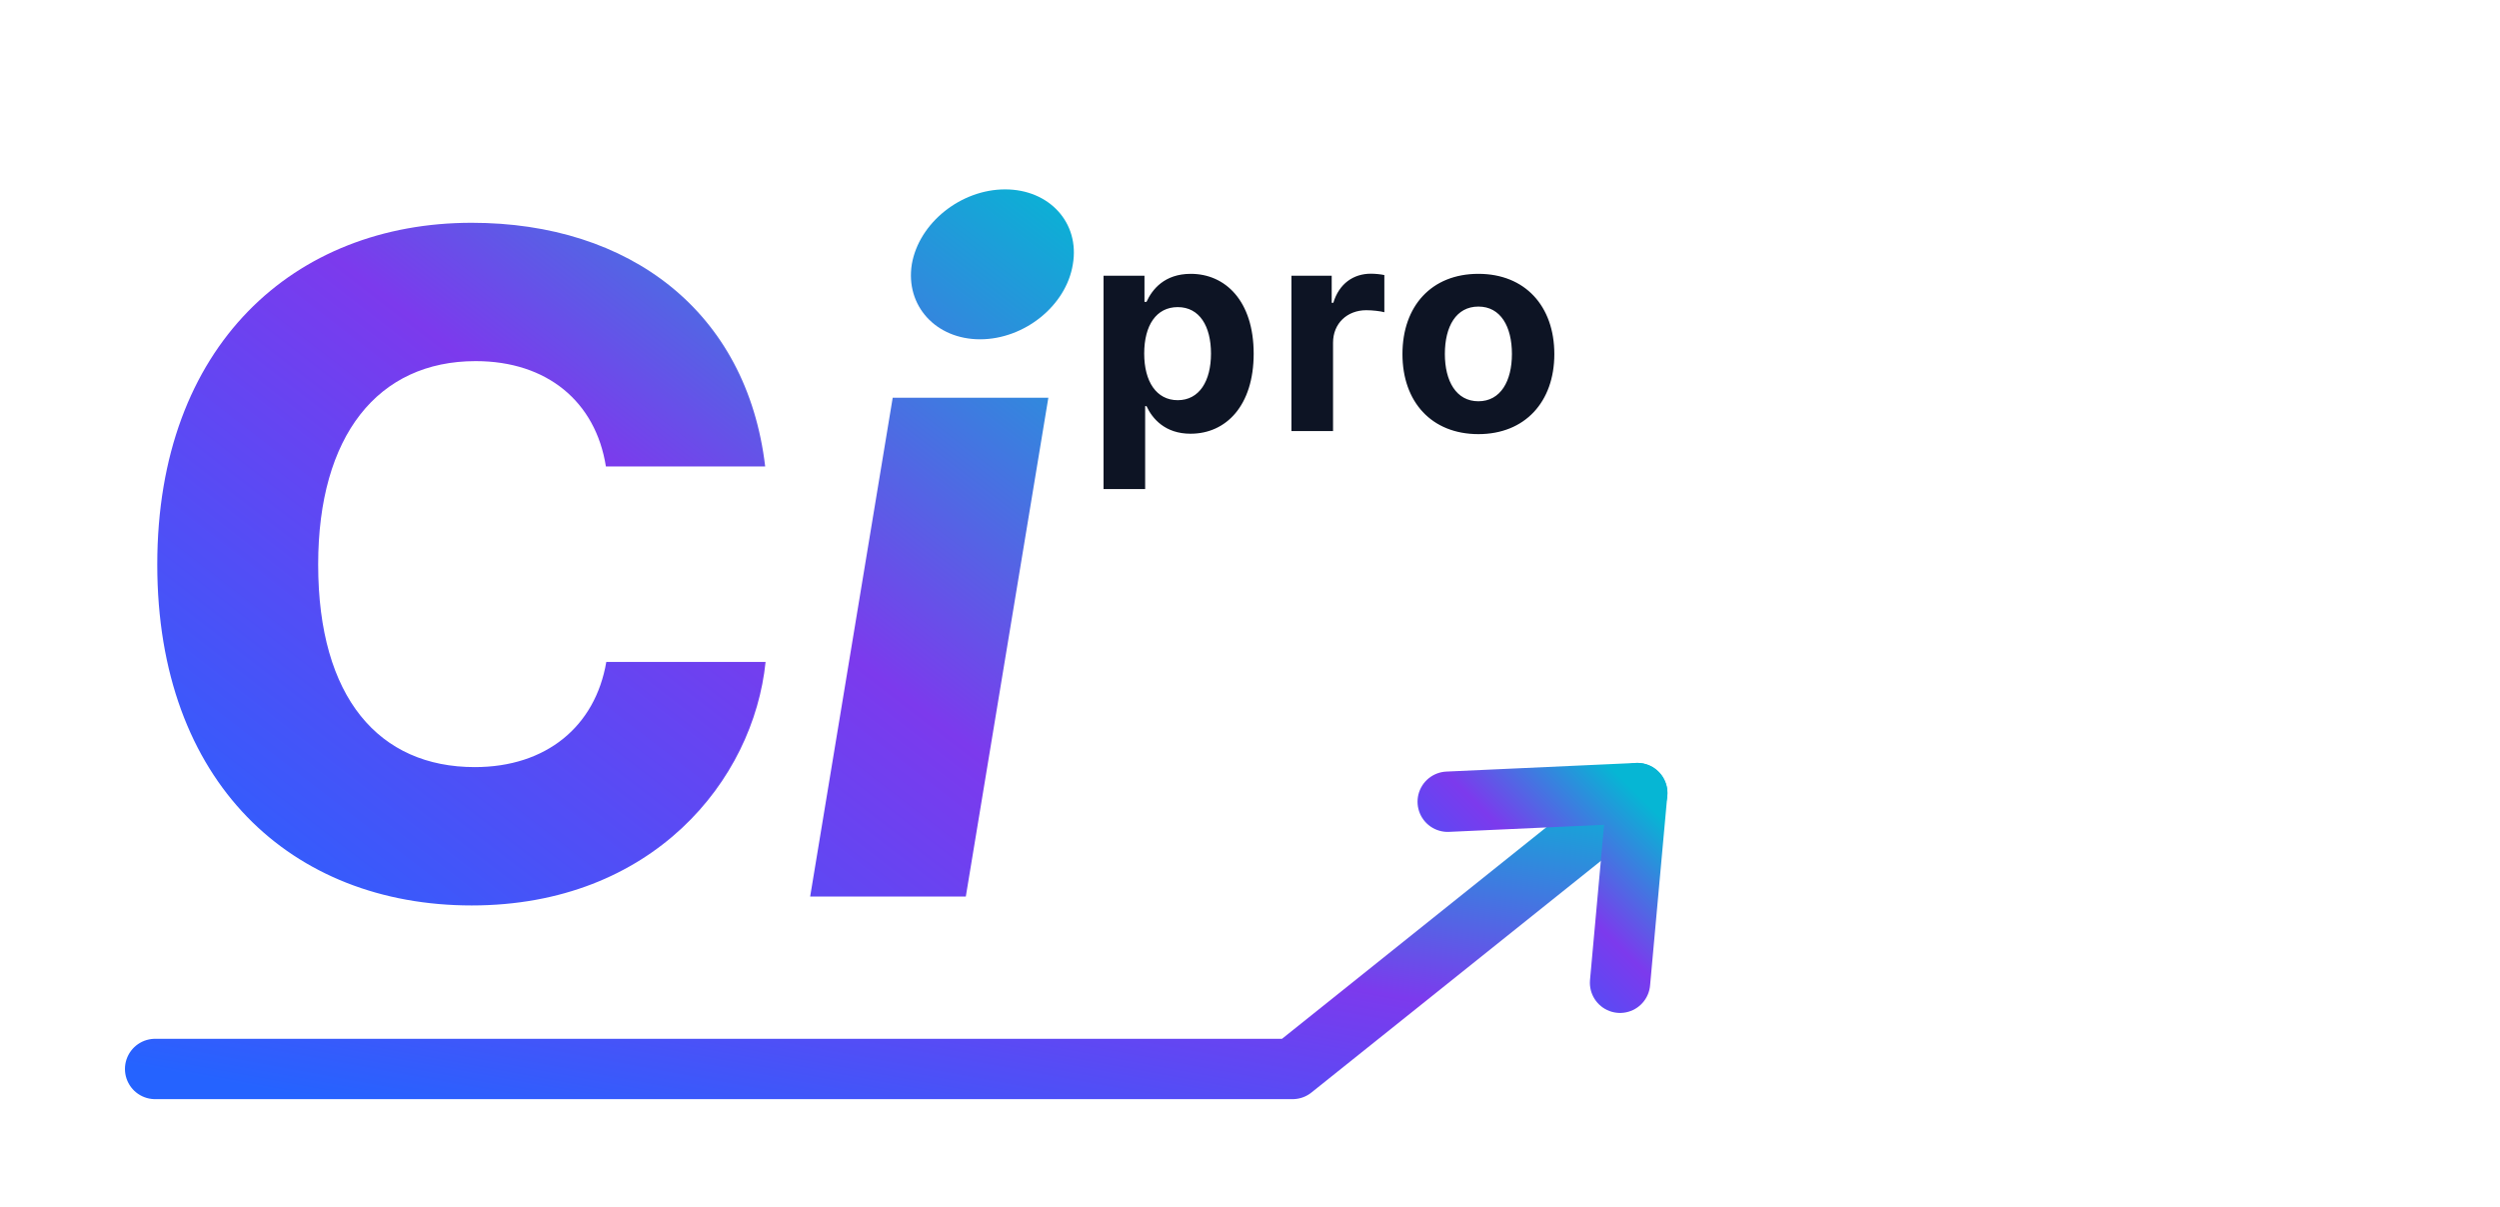
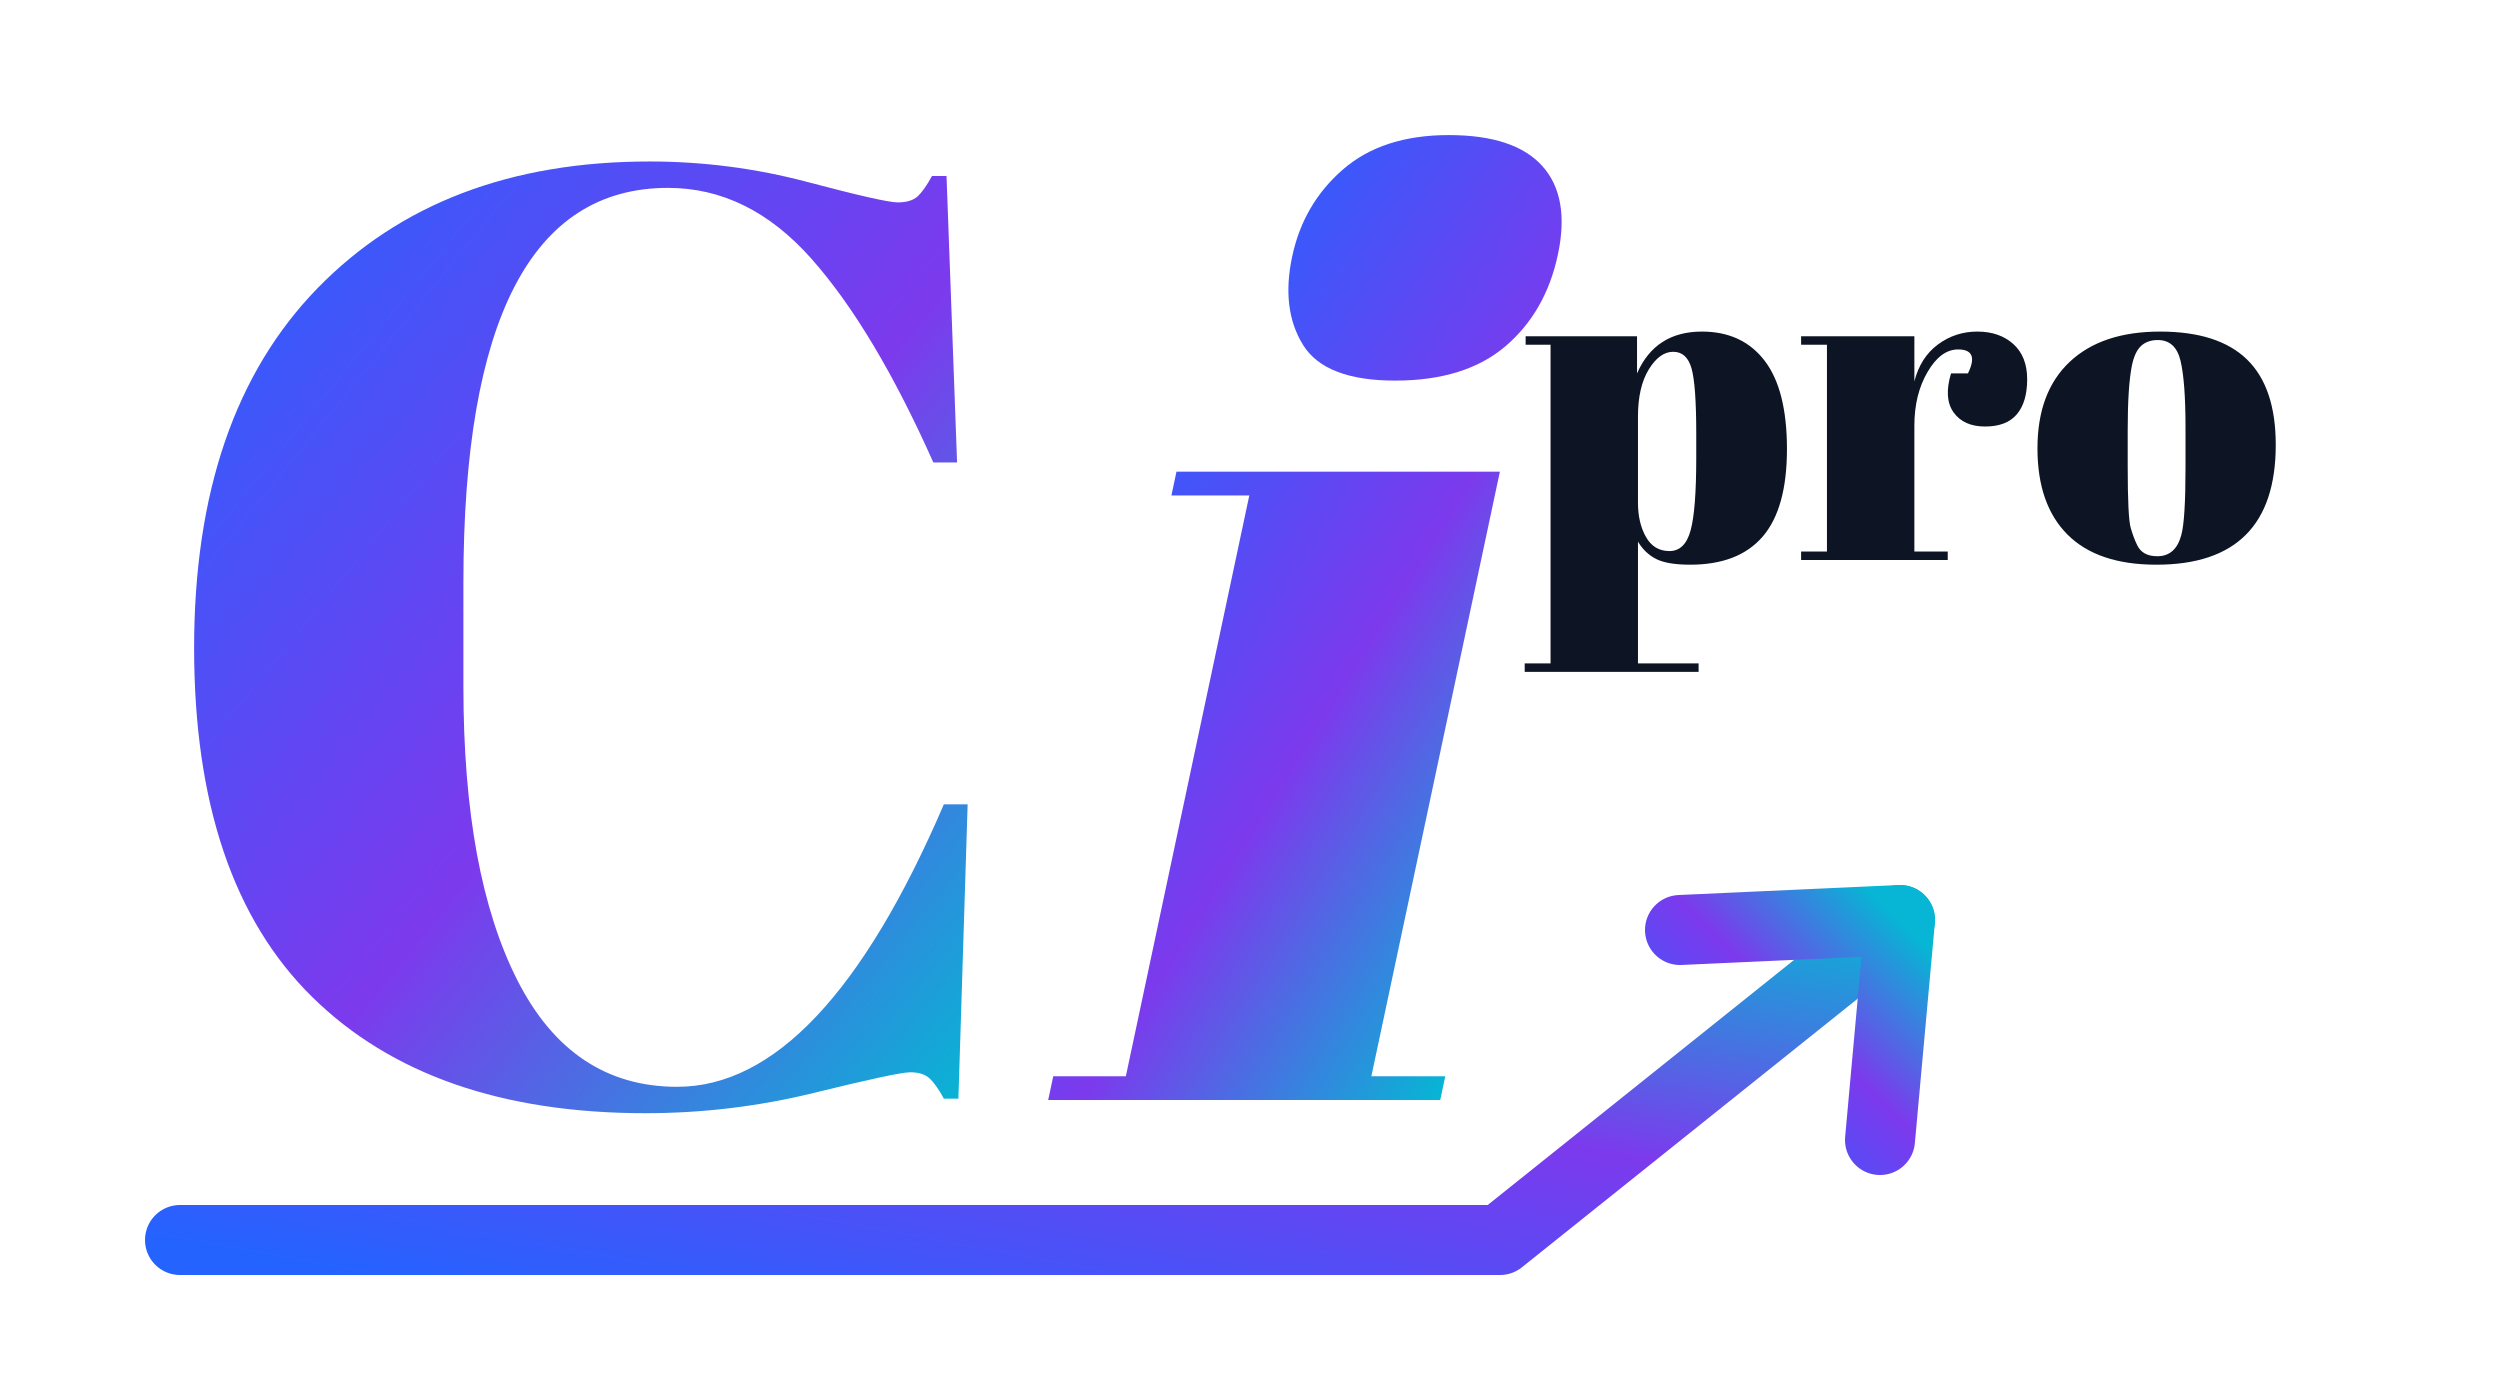
- <svg xmlns="http://www.w3.org/2000/svg" viewBox="0 0 290 140" role="img" aria-label="Cipro — CI Business Solutions and Analytics" style="color:#0d1424">
+ <svg xmlns="http://www.w3.org/2000/svg" viewBox="0 0 250 140" role="img" aria-label="Cipro" style="color:#0d1424">
  <defs>
    <linearGradient id="ciGrad" x1="0%" y1="100%" x2="100%" y2="0%">
      <stop offset="0%" stop-color="#2563ff" />
      <stop offset="55%" stop-color="#7c3aed" />
      <stop offset="100%" stop-color="#06b6d4" />
    </linearGradient>
  </defs>
-   <g font-family="Inter, 'Segoe UI', system-ui, -apple-system, Arial, sans-serif">
-     <text x="14" y="104" font-size="106" font-weight="800" letter-spacing="-4" fill="url(#ciGrad)">C<tspan font-style="italic">i</tspan>
-     </text>
-     <text x="126" y="50" font-size="33" font-weight="700" letter-spacing="1" fill="currentColor">pro</text>
+   <g fill="url(#ciGrad)">
+     <path transform="translate(14.00,110.00) scale(0.132,-0.132)" d="M400 691Q245 691 245 392V313Q245 171 286.0 90.5Q327 10 407 10Q517 10 609 224H627L620 1H609Q603 12 598.0 16.5Q593 21 583.5 21.0Q574 21 511.0 5.5Q448 -10 383 -10Q220 -10 130.5 78.0Q41 166 41.0 342.5Q41 519 134.5 615.0Q228 711 386 711Q447 711 505.5 695.5Q564 680 574.0 680.0Q584 680 589.0 684.5Q594 689 600 700H611L619 483H601Q556 584 508.5 637.5Q461 691 400 691Z" />
+     <path transform="translate(103.50,110.00) skewX(-12) scale(0.132,-0.132)" d="M157.0 545.0Q104 545 81.5 572.0Q59 599 59.0 639.0Q59 679 83.5 705.0Q108 731 158.0 731.0Q208 731 234.0 707.5Q260 684 260.0 640.5Q260 597 235.0 571.0Q210 545 157.0 545.0ZM6 476H251V18H307V0H10V18H65V458H6Z" />
+   </g>
+   <g fill="currentColor">
+     <path transform="translate(152.00,56.00) scale(0.047,-0.047)" d="M251 305V122Q251 79 268.0 49.0Q285 19 318.0 19.0Q351 19 363.0 63.0Q375 107 375 217V269Q375 372 365.0 407.5Q355 443 326.0 443.0Q297 443 274.0 405.5Q251 368 251 305ZM249 476V397Q288 486 387 486Q473 486 520.5 424.0Q568 362 568.0 236.0Q568 110 516.5 50.0Q465 -10 362 -10Q314 -10 290.0 2.0Q266 14 251 39V-220H380V-238H10V-220H65V458H12V476Z" />
+     <path transform="translate(179.64,56.00) scale(0.047,-0.047)" d="M344 448Q307 448 279.0 400.0Q251 352 251 286V18H322V0H10V18H65V458H10V476H251V380Q264 431 301.0 458.5Q338 486 385.0 486.0Q432 486 461.5 459.5Q491 433 491.0 384.5Q491 336 469.0 310.0Q447 284 401.5 284.0Q356 284 334.5 314.0Q313 344 329 397H365Q390 448 344 448Z" />
+     <path transform="translate(202.90,56.00) scale(0.047,-0.047)" d="M333 197V282Q333 379 322.5 423.5Q312 468 274 468Q252 468 238.5 455.5Q225 443 219 414Q210 369 210 277V199Q210 90 216.5 68.0Q223 46 230 32Q241 8 273 8Q312 8 324 53Q333 85 333 197ZM525 245Q525 -10 271 -10Q146 -10 82.0 54.0Q18 118 18.0 237.5Q18 357 86.5 421.5Q155 486 279.0 486.0Q403 486 464.0 426.5Q525 367 525 245Z" />
  </g>
  <g stroke="url(#ciGrad)" stroke-width="7" stroke-linecap="round" stroke-linejoin="round" fill="none">
    <path d="M18 124 H150 L190 92" />
    <path d="M190 92 L168 93 M190 92 L188 114" />
  </g>
</svg>
